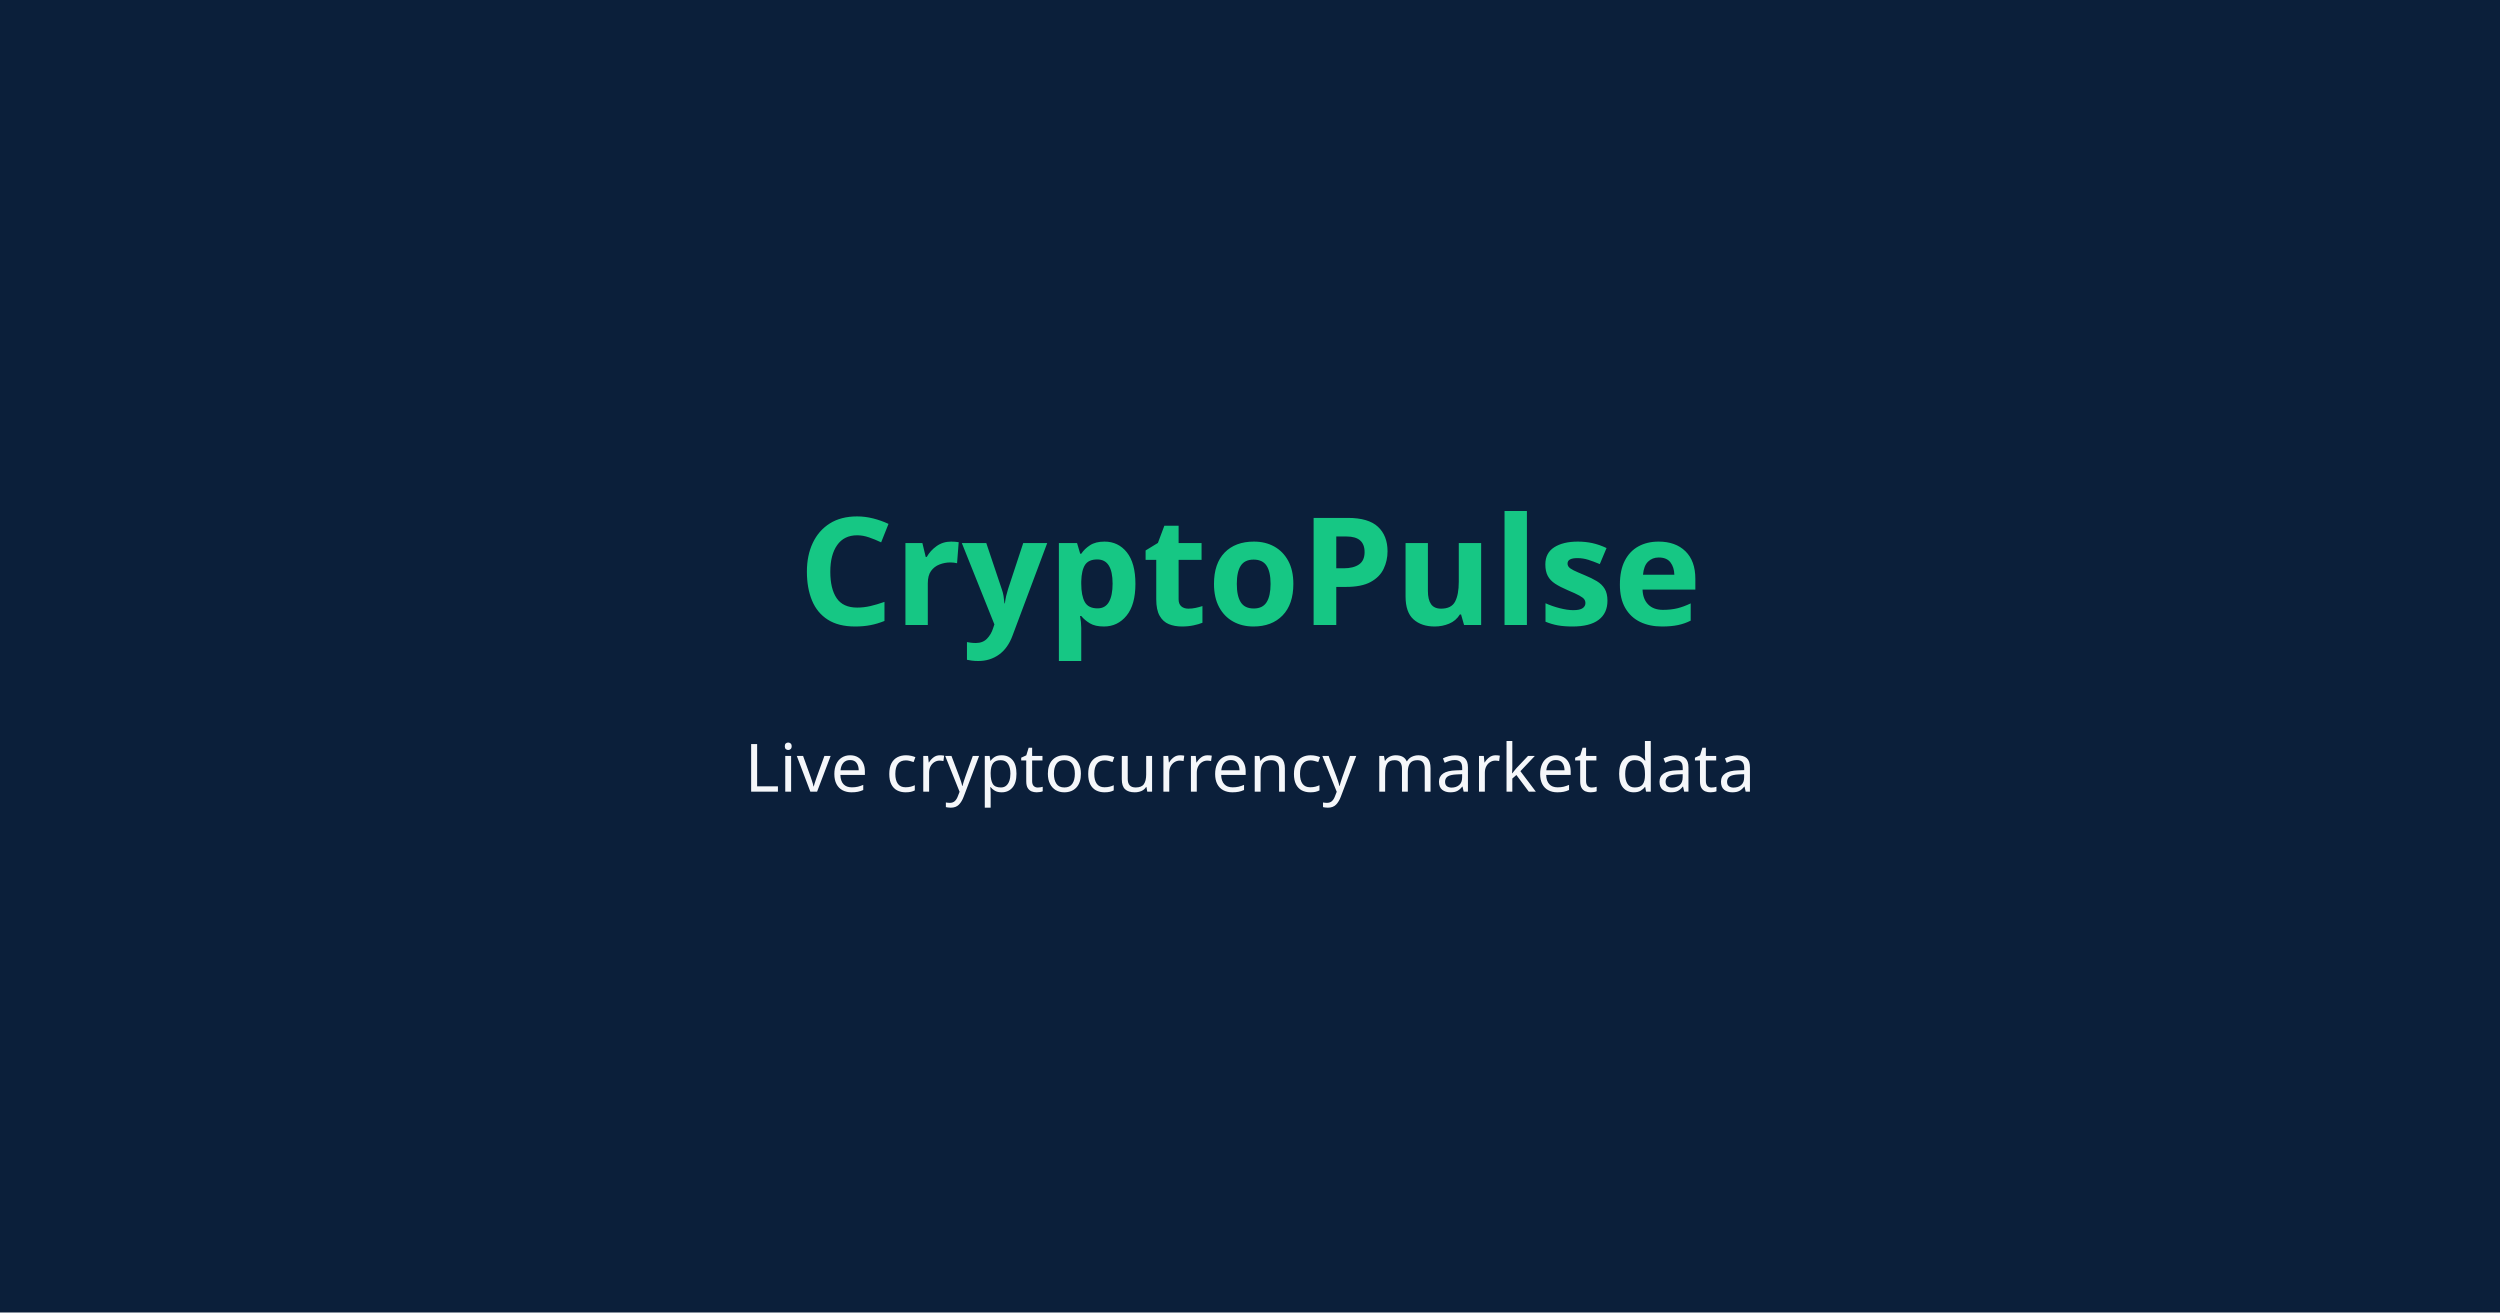
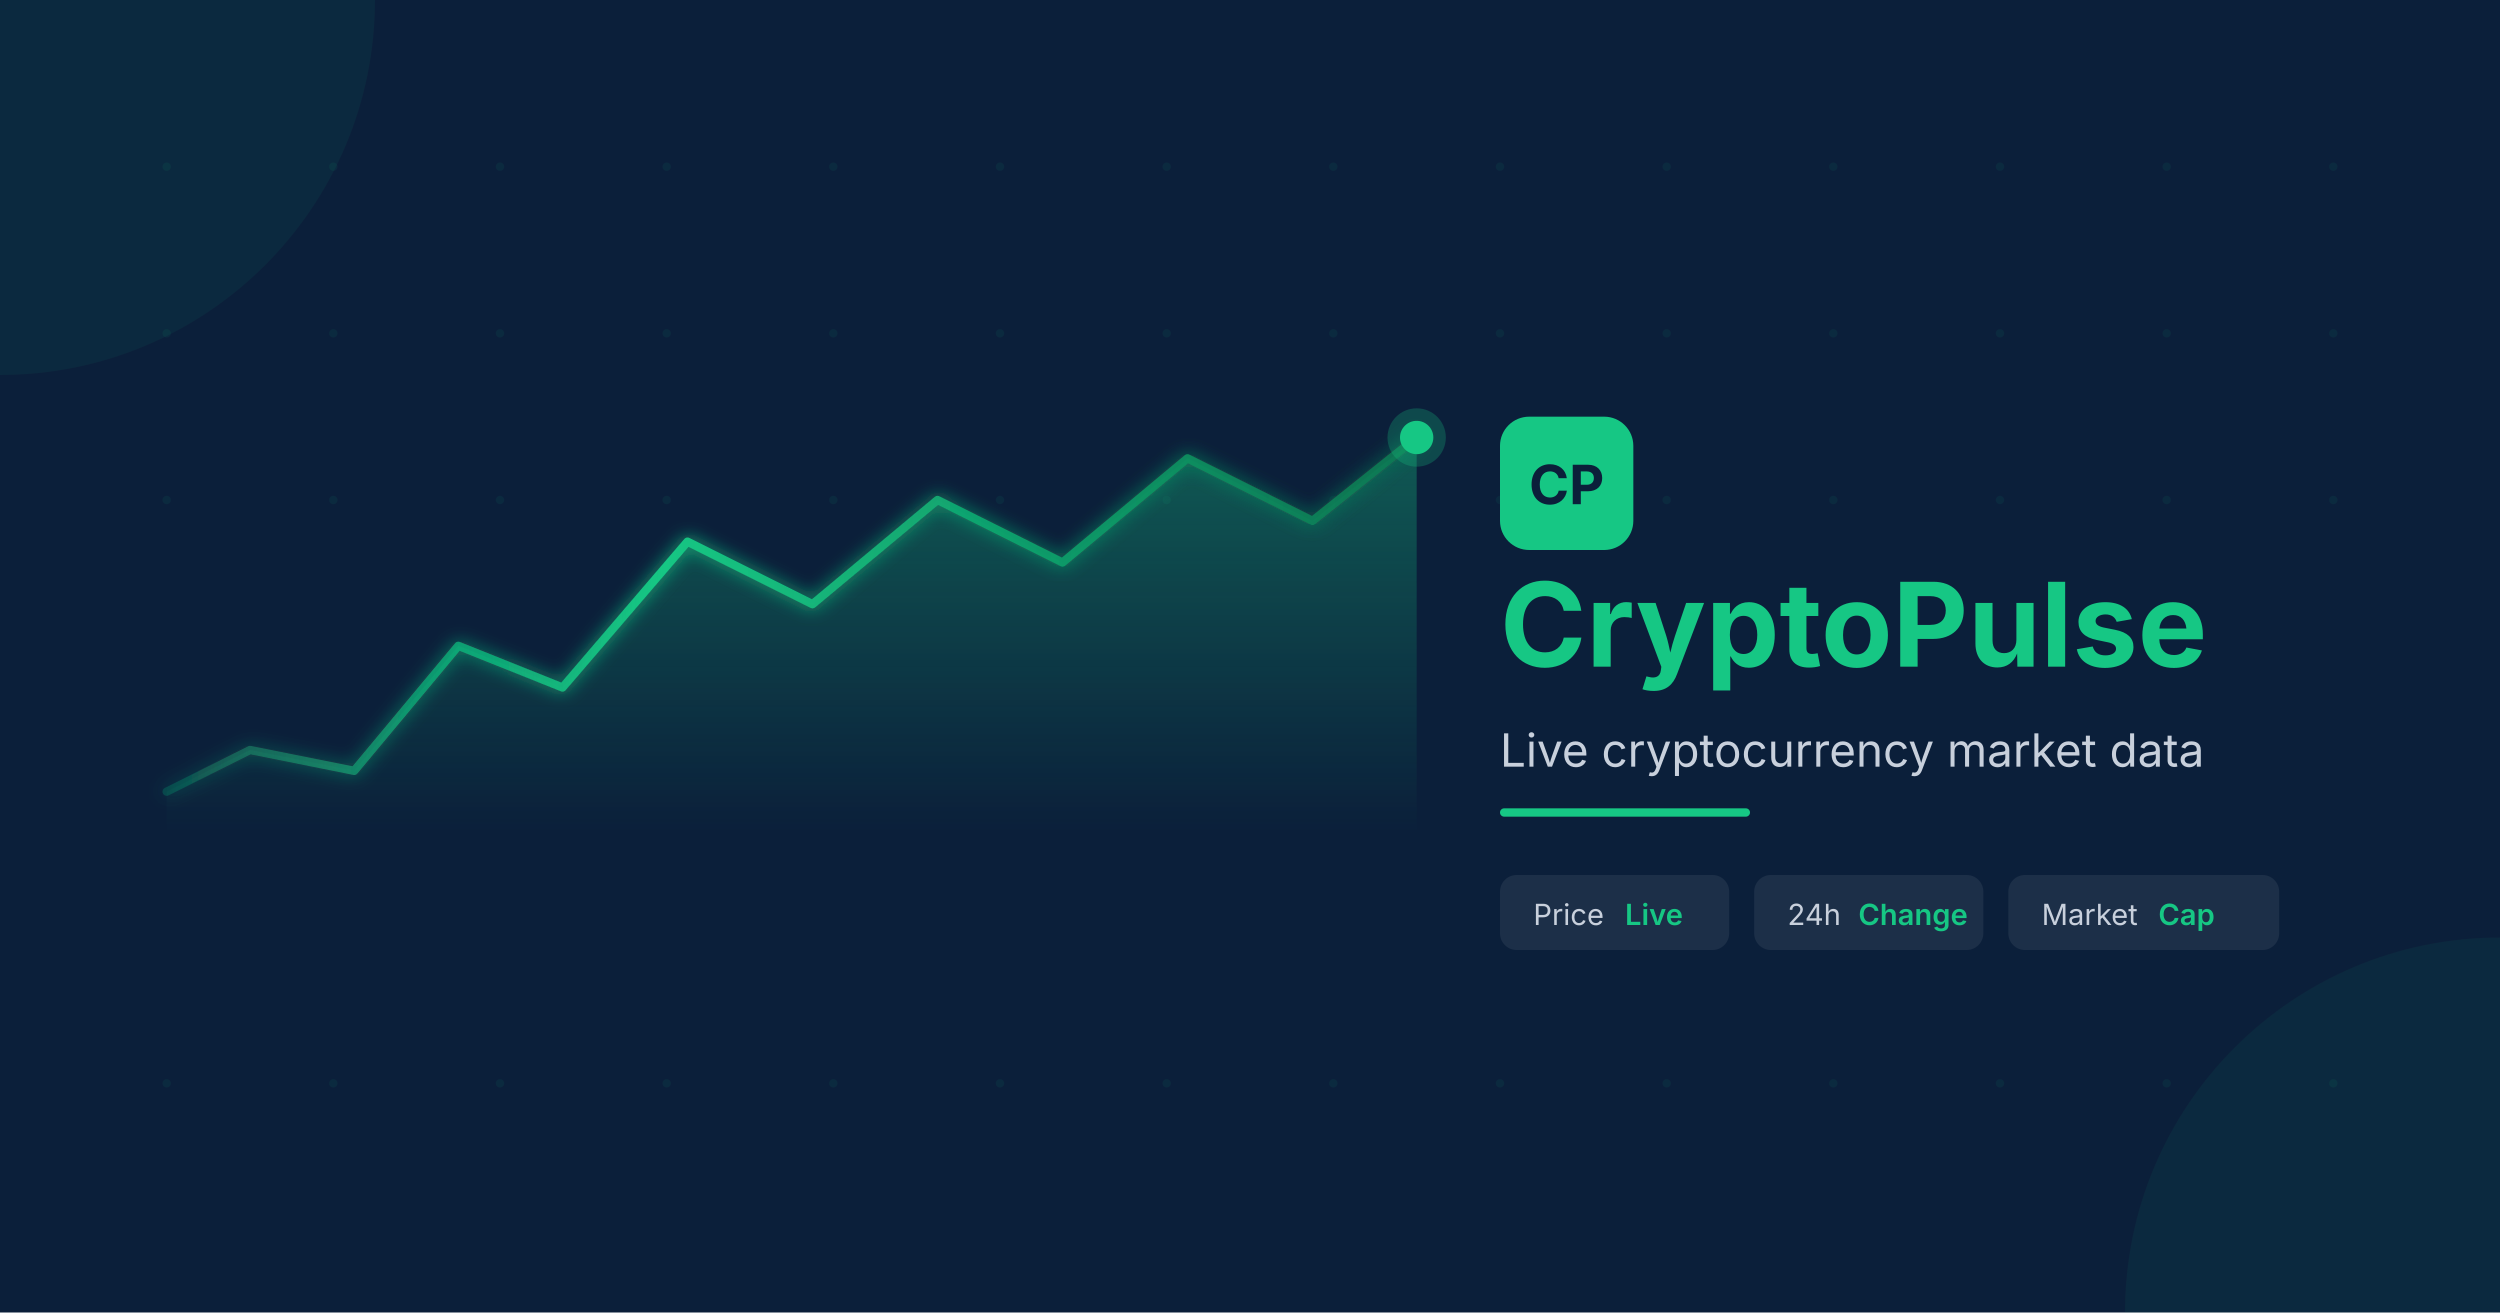
- <svg xmlns="http://www.w3.org/2000/svg" width="1200" height="630" viewBox="0 0 1200 630">
-   <rect width="1200" height="630" fill="#0B1F3A" />
-   <text x="600" y="300" text-anchor="middle" font-family="system-ui,sans-serif" font-size="72" font-weight="700" fill="#16C784">CryptoPulse</text>
-   <text x="600" y="380" text-anchor="middle" font-family="system-ui,sans-serif" font-size="32" fill="#F5F7FA">Live cryptocurrency market data</text>
+ <svg xmlns="http://www.w3.org/2000/svg" width="1200" height="630" viewBox="0 0 1200 630" role="img" aria-label="CryptoPulse — Live cryptocurrency market data">
+   <defs>
+     <filter id="glow" x="-20%" y="-20%" width="140%" height="140%">
+       <feGaussianBlur stdDeviation="4" result="blur" />
+       <feMerge>
+         <feMergeNode in="blur" />
+         <feMergeNode in="SourceGraphic" />
+       </feMerge>
+     </filter>
+     <linearGradient id="fade" x1="0" y1="0" x2="0" y2="1">
+       <stop offset="0%" stop-color="#0b1f3a" stop-opacity="0" />
+       <stop offset="100%" stop-color="#0b1f3a" stop-opacity="0.85" />
+     </linearGradient>
+     <linearGradient id="lineGrad" x1="0" y1="0" x2="1" y2="0">
+       <stop offset="0%" stop-color="#16c784" stop-opacity="0.2" />
+       <stop offset="40%" stop-color="#16c784" stop-opacity="1" />
+       <stop offset="100%" stop-color="#0a7a52" stop-opacity="0.85" />
+     </linearGradient>
+     <linearGradient id="areaGrad" x1="0" y1="0" x2="0" y2="1">
+       <stop offset="0%" stop-color="#16c784" stop-opacity="0.35" />
+       <stop offset="100%" stop-color="#16c784" stop-opacity="0" />
+     </linearGradient>
+   </defs>
+   <rect width="1200" height="630" fill="#0b1f3a" />
+   <g fill="#16c784" opacity="0.07">
+     <circle cx="80" cy="80" r="2" />
+     <circle cx="160" cy="80" r="2" />
+     <circle cx="240" cy="80" r="2" />
+     <circle cx="320" cy="80" r="2" />
+     <circle cx="400" cy="80" r="2" />
+     <circle cx="480" cy="80" r="2" />
+     <circle cx="560" cy="80" r="2" />
+     <circle cx="640" cy="80" r="2" />
+     <circle cx="720" cy="80" r="2" />
+     <circle cx="800" cy="80" r="2" />
+     <circle cx="880" cy="80" r="2" />
+     <circle cx="960" cy="80" r="2" />
+     <circle cx="1040" cy="80" r="2" />
+     <circle cx="1120" cy="80" r="2" />
+     <circle cx="80" cy="160" r="2" />
+     <circle cx="160" cy="160" r="2" />
+     <circle cx="240" cy="160" r="2" />
+     <circle cx="320" cy="160" r="2" />
+     <circle cx="400" cy="160" r="2" />
+     <circle cx="480" cy="160" r="2" />
+     <circle cx="560" cy="160" r="2" />
+     <circle cx="640" cy="160" r="2" />
+     <circle cx="720" cy="160" r="2" />
+     <circle cx="800" cy="160" r="2" />
+     <circle cx="880" cy="160" r="2" />
+     <circle cx="960" cy="160" r="2" />
+     <circle cx="1040" cy="160" r="2" />
+     <circle cx="1120" cy="160" r="2" />
+     <circle cx="80" cy="240" r="2" />
+     <circle cx="160" cy="240" r="2" />
+     <circle cx="240" cy="240" r="2" />
+     <circle cx="320" cy="240" r="2" />
+     <circle cx="400" cy="240" r="2" />
+     <circle cx="480" cy="240" r="2" />
+     <circle cx="560" cy="240" r="2" />
+     <circle cx="640" cy="240" r="2" />
+     <circle cx="720" cy="240" r="2" />
+     <circle cx="800" cy="240" r="2" />
+     <circle cx="880" cy="240" r="2" />
+     <circle cx="960" cy="240" r="2" />
+     <circle cx="1040" cy="240" r="2" />
+     <circle cx="1120" cy="240" r="2" />
+     <circle cx="80" cy="520" r="2" />
+     <circle cx="160" cy="520" r="2" />
+     <circle cx="240" cy="520" r="2" />
+     <circle cx="320" cy="520" r="2" />
+     <circle cx="400" cy="520" r="2" />
+     <circle cx="480" cy="520" r="2" />
+     <circle cx="560" cy="520" r="2" />
+     <circle cx="640" cy="520" r="2" />
+     <circle cx="720" cy="520" r="2" />
+     <circle cx="800" cy="520" r="2" />
+     <circle cx="880" cy="520" r="2" />
+     <circle cx="960" cy="520" r="2" />
+     <circle cx="1040" cy="520" r="2" />
+     <circle cx="1120" cy="520" r="2" />
+   </g>
+   <path d="M0 0 H180 A180 180 0 0 1 0 180 Z" fill="#16c784" opacity="0.06" />
+   <path d="M1200 630 H1020 A180 180 0 0 1 1200 450 Z" fill="#16c784" opacity="0.06" />
+   <g transform="translate(80, 200)">
+     <path d="M0 180 L40 160 L90 170 L140 110 L190 130 L250 60 L310 90 L370 40 L430 70 L490 20 L550 50 L600 10 L600 200 L0 200 Z" fill="url(#areaGrad)" />
+     <path d="M0 180 L40 160 L90 170 L140 110 L190 130 L250 60 L310 90 L370 40 L430 70 L490 20 L550 50 L600 10" fill="none" stroke="url(#lineGrad)" stroke-width="4" stroke-linecap="round" stroke-linejoin="round" filter="url(#glow)" />
+     <circle cx="600" cy="10" r="8" fill="#16c784" />
+     <circle cx="600" cy="10" r="14" fill="#16c784" opacity="0.25" />
+   </g>
+   <g transform="translate(720, 200)">
+     <rect x="0" y="0" width="64" height="64" rx="14" fill="#16c784" />
+     <text x="32" y="42" text-anchor="middle" font-family="system-ui, -apple-system, Segoe UI, sans-serif" font-size="26" font-weight="700" fill="#0b1f3a">CP</text>
+     <text x="0" y="120" font-family="system-ui, -apple-system, Segoe UI, sans-serif" font-size="56" font-weight="700" fill="#16c784">CryptoPulse</text>
+     <text x="0" y="168" font-family="system-ui, -apple-system, Segoe UI, sans-serif" font-size="22" font-weight="400" fill="#c8d0dc">Live cryptocurrency market data</text>
+     <rect x="0" y="188" width="120" height="4" rx="2" fill="#16c784" />
+     <g transform="translate(0, 220)" font-family="system-ui, -apple-system, Segoe UI, sans-serif">
+       <rect x="0" y="0" width="110" height="36" rx="8" fill="#ffffff12" />
+       <text x="16" y="24" font-size="14" fill="#c8d0dc">Price</text>
+       <text x="60" y="24" font-size="14" font-weight="600" fill="#16c784">Live</text>
+       <rect x="122" y="0" width="110" height="36" rx="8" fill="#ffffff12" />
+       <text x="138" y="24" font-size="14" fill="#c8d0dc">24h</text>
+       <text x="172" y="24" font-size="14" font-weight="600" fill="#16c784">Change</text>
+       <rect x="244" y="0" width="130" height="36" rx="8" fill="#ffffff12" />
+       <text x="260" y="24" font-size="14" fill="#c8d0dc">Market</text>
+       <text x="316" y="24" font-size="14" font-weight="600" fill="#16c784">Cap</text>
+     </g>
+   </g>
</svg>
